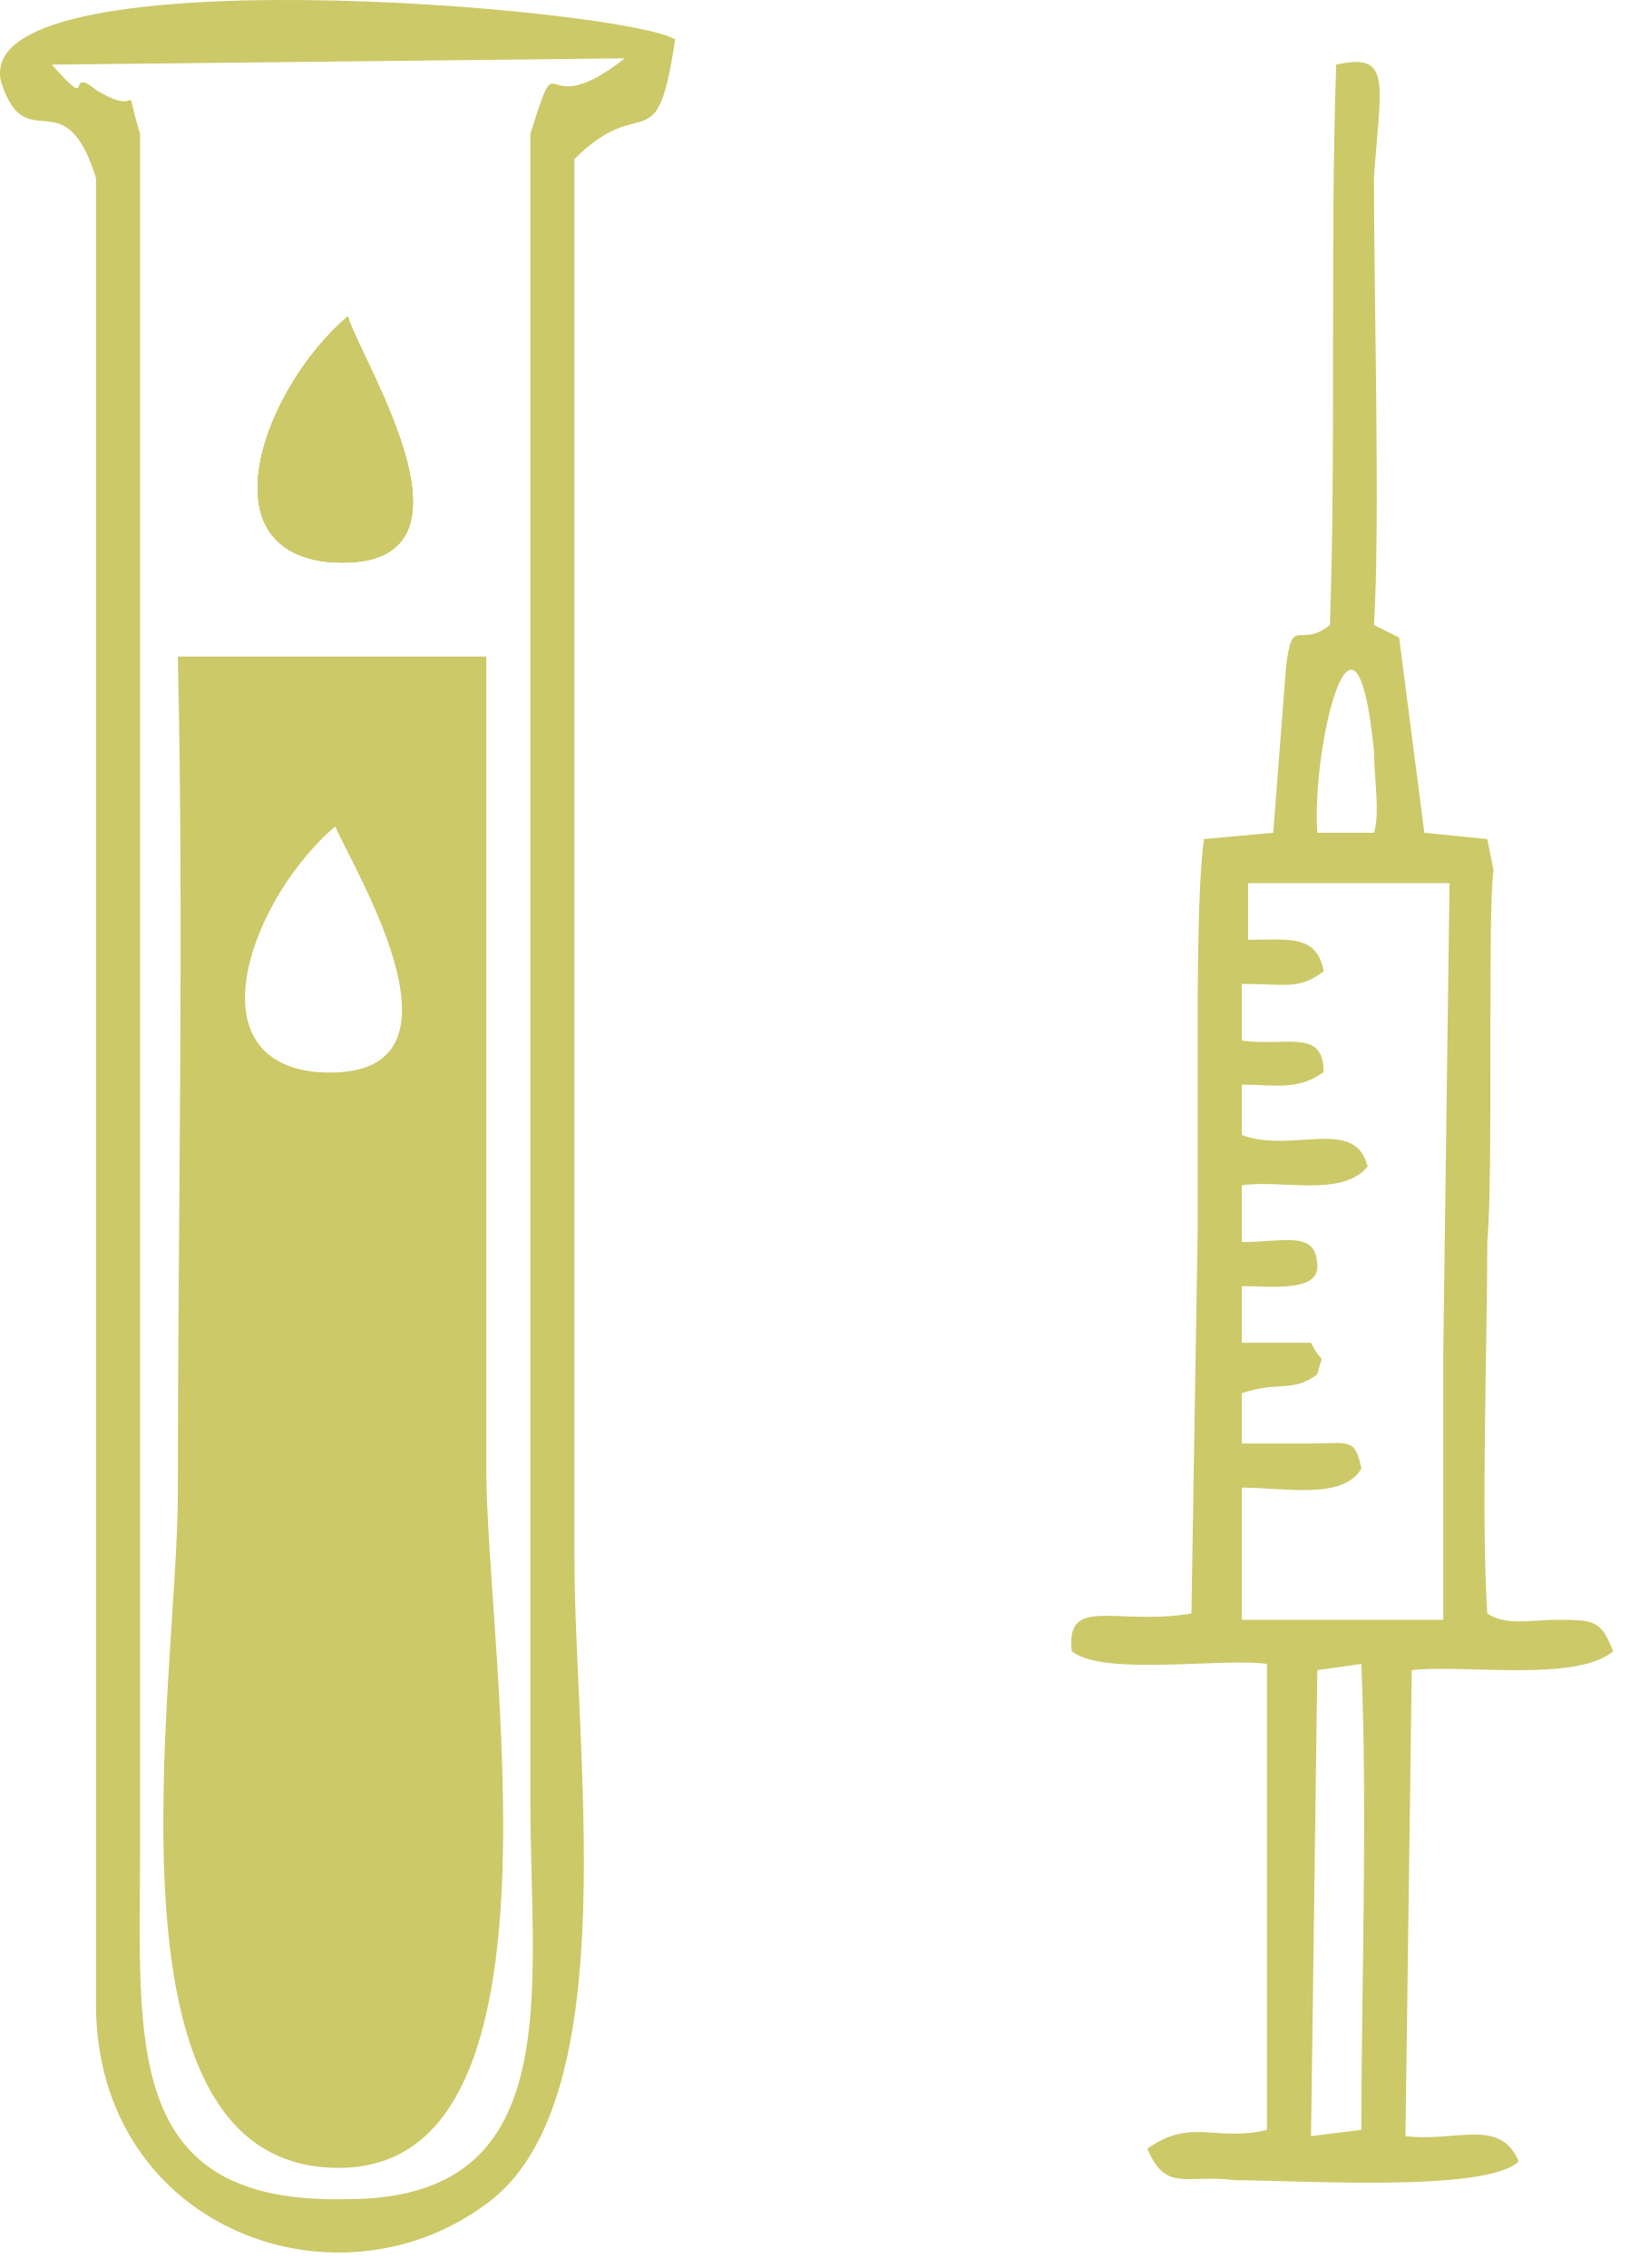
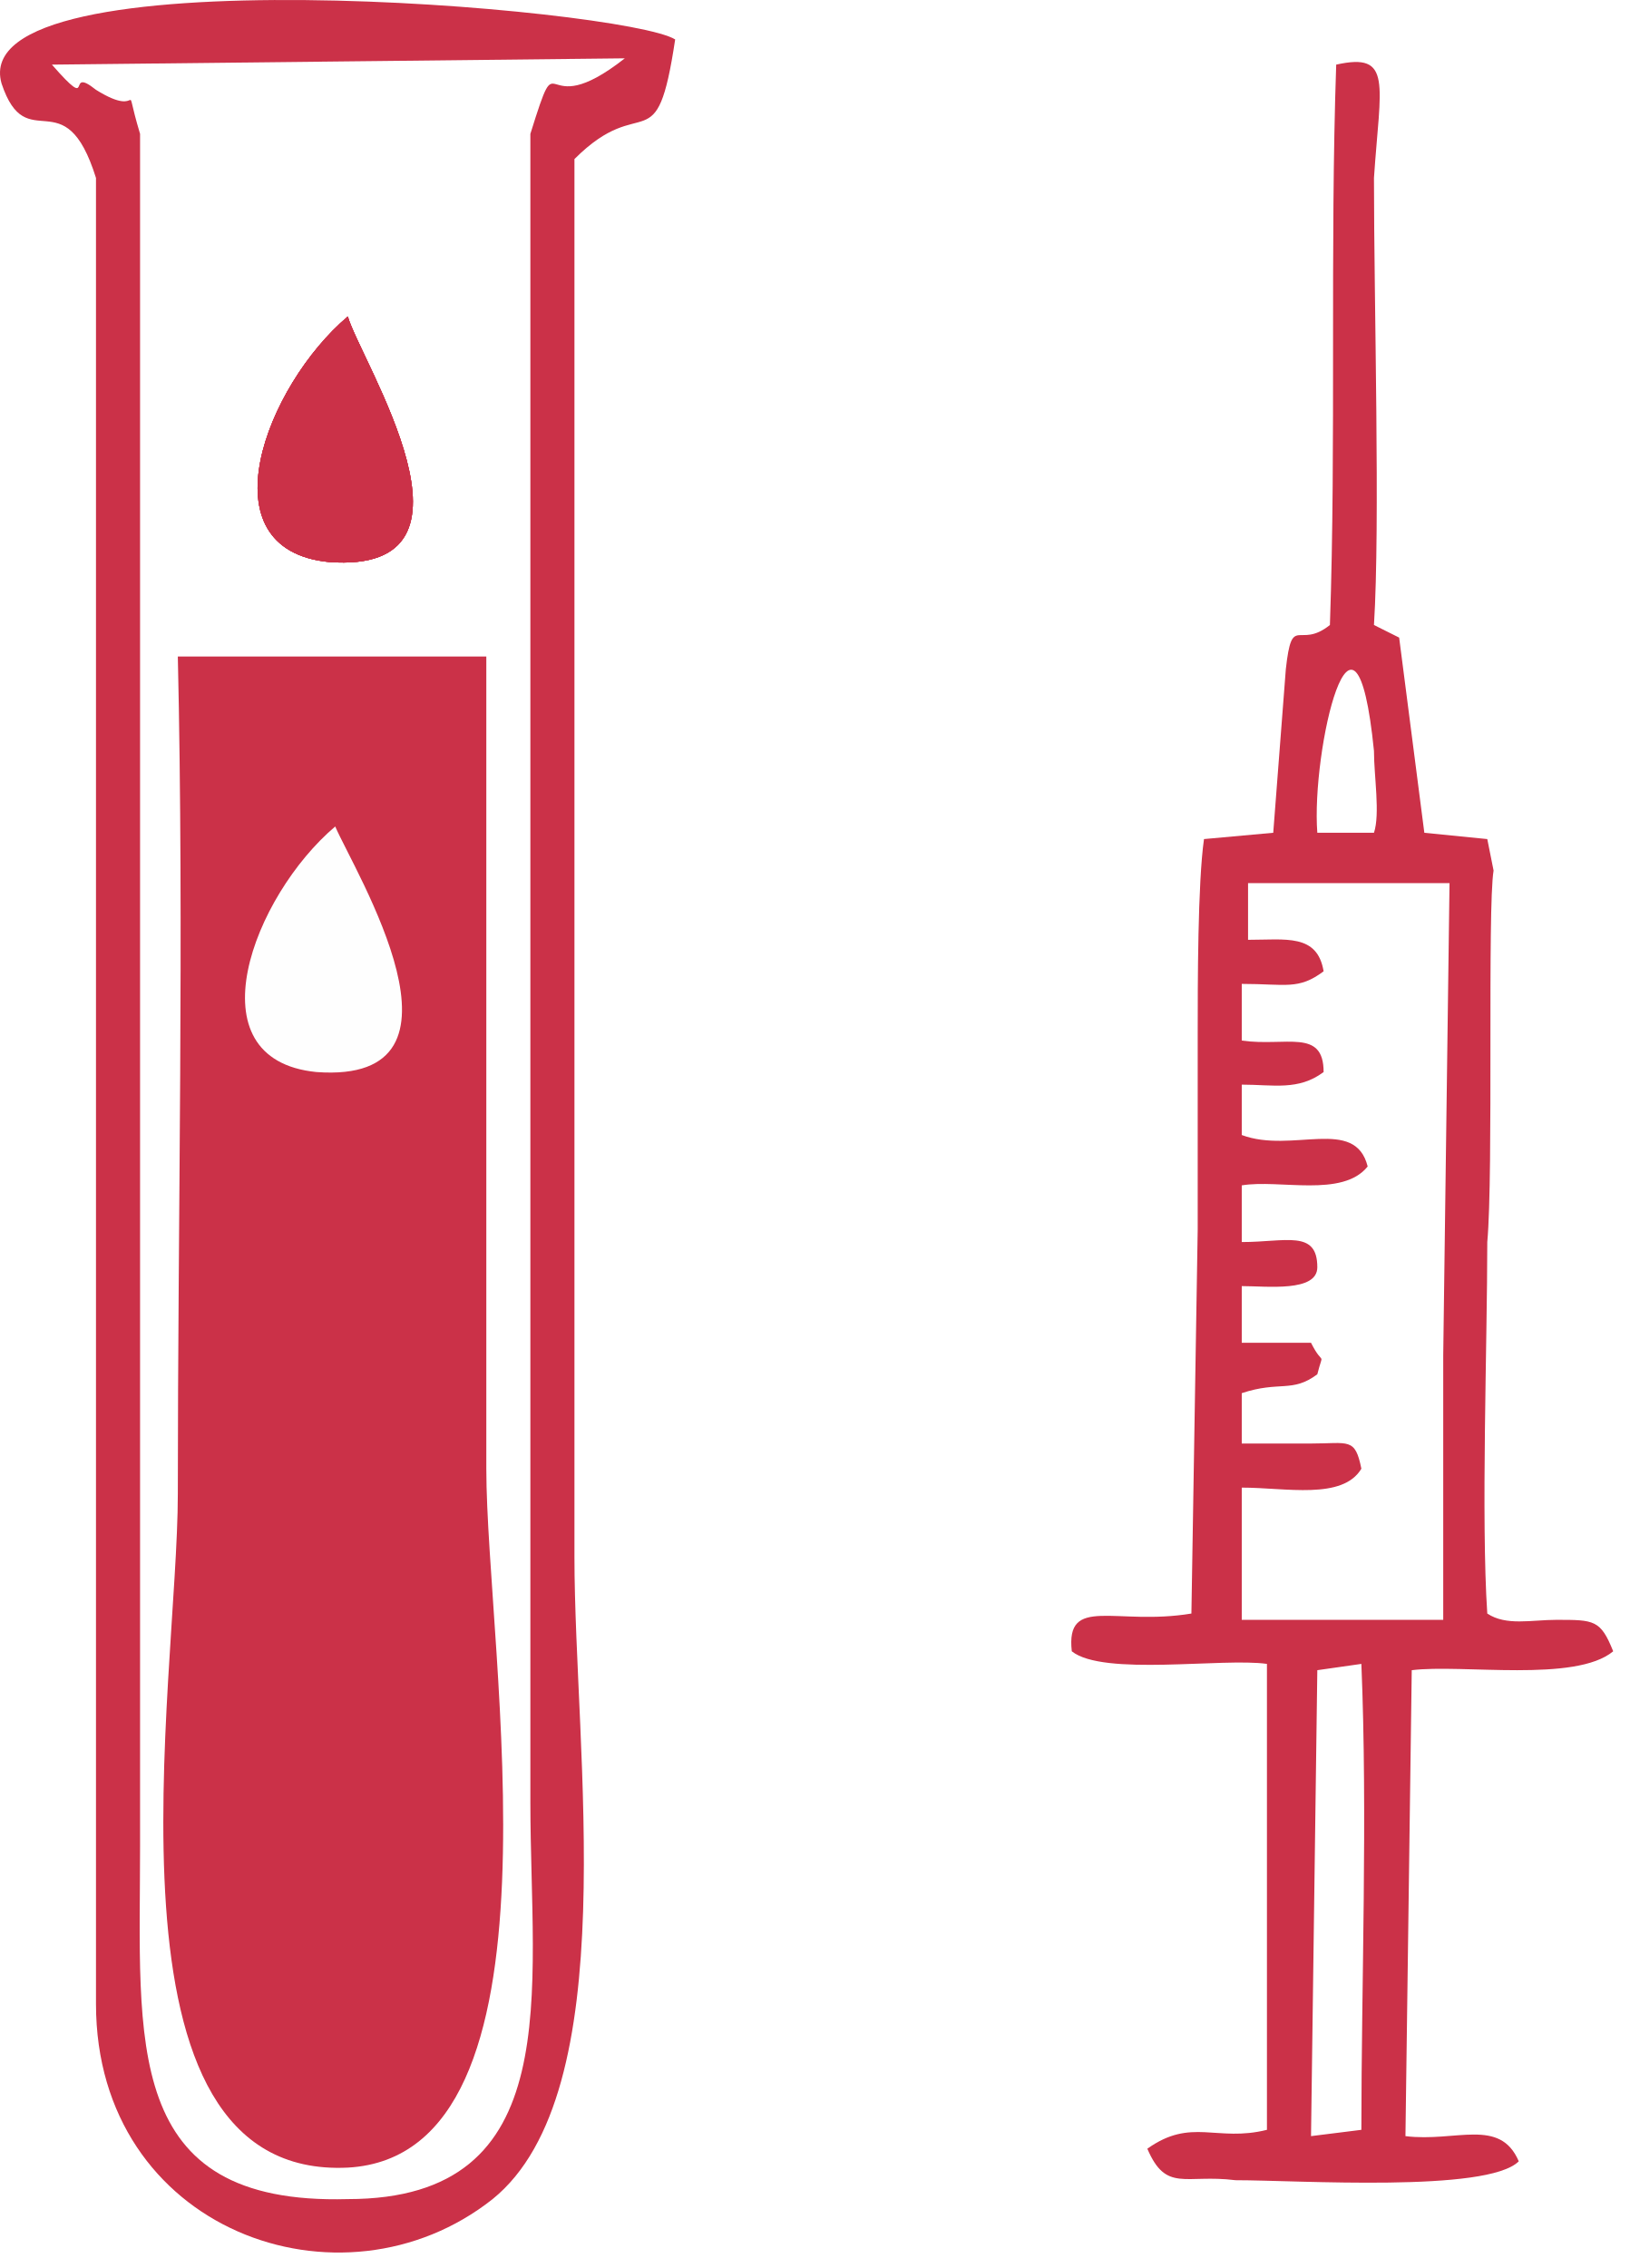
<svg xmlns="http://www.w3.org/2000/svg" width="74" height="103" viewBox="0 0 74 103" fill="none">
-   <path fill-rule="evenodd" clip-rule="evenodd" d="M8.077 29.814C8.363 42.396 8.077 55.263 8.077 67.845C8.077 76.423 4.074 99.013 15.798 98.441C26.092 97.869 22.089 74.994 22.089 66.701C22.089 54.405 22.089 42.11 22.089 29.814H8.077Z" fill="#CCC968" />
-   <path fill-rule="evenodd" clip-rule="evenodd" d="M2.358 2.935L28.38 2.649C24.376 5.794 25.52 1.505 24.09 6.08V81.856C24.09 90.435 25.806 99.871 15.798 99.871C5.504 100.157 6.362 92.722 6.362 83.858V6.08C5.504 3.221 6.648 5.509 4.36 4.079C2.93 2.935 4.36 5.223 2.358 2.935ZM4.36 8.082V91.007C4.36 101.301 15.512 105.304 22.375 99.871C28.38 95.01 26.092 79.569 26.092 70.704C26.092 49.544 26.092 28.384 26.092 7.224C29.237 4.079 29.809 7.51 30.667 1.791C28.38 0.361 -1.645 -2.212 0.071 3.793C1.215 7.224 2.93 3.507 4.36 8.082Z" fill="#CCC968" />
-   <path fill-rule="evenodd" clip-rule="evenodd" d="M15.798 14.373C12.081 17.518 9.221 24.953 14.94 25.525C22.661 26.097 16.37 16.374 15.798 14.373Z" fill="#CCC968" />
-   <path fill-rule="evenodd" clip-rule="evenodd" d="M15.798 14.373C12.081 17.518 9.221 24.953 14.94 25.525C22.661 26.097 16.37 16.374 15.798 14.373Z" fill="#CCC968" />
-   <path fill-rule="evenodd" clip-rule="evenodd" d="M15.798 14.373C12.081 17.518 9.221 24.953 14.94 25.525C22.661 26.097 16.37 16.374 15.798 14.373Z" fill="#CCC968" />
-   <path fill-rule="evenodd" clip-rule="evenodd" d="M15.798 14.373C12.081 17.518 9.221 24.953 14.94 25.525C22.661 26.097 16.37 16.374 15.798 14.373Z" fill="#CCC968" />
+   <path fill-rule="evenodd" clip-rule="evenodd" d="M8.077 29.814C8.363 42.396 8.077 55.263 8.077 67.845C8.077 76.423 4.074 99.013 15.798 98.441C26.092 97.869 22.089 74.994 22.089 66.701C22.089 54.405 22.089 42.11 22.089 29.814H8.077Z" fill="#CB3148" />
+   <path fill-rule="evenodd" clip-rule="evenodd" d="M2.358 2.935L28.38 2.649C24.376 5.794 25.52 1.505 24.09 6.08V81.856C24.09 90.435 25.806 99.871 15.798 99.871C5.504 100.157 6.362 92.722 6.362 83.858V6.08C5.504 3.221 6.648 5.509 4.36 4.079C2.93 2.935 4.36 5.223 2.358 2.935ZM4.36 8.082V91.007C4.36 101.301 15.512 105.304 22.375 99.871C28.38 95.01 26.092 79.569 26.092 70.704C26.092 49.544 26.092 28.384 26.092 7.224C29.237 4.079 29.809 7.51 30.667 1.791C28.38 0.361 -1.645 -2.212 0.071 3.793C1.215 7.224 2.93 3.507 4.36 8.082Z" fill="#CB3148" />
+   <path fill-rule="evenodd" clip-rule="evenodd" d="M15.798 14.373C12.081 17.518 9.221 24.953 14.94 25.525C22.661 26.097 16.37 16.374 15.798 14.373Z" fill="#CB3148" />
+   <path fill-rule="evenodd" clip-rule="evenodd" d="M15.798 14.373C12.081 17.518 9.221 24.953 14.94 25.525C22.661 26.097 16.37 16.374 15.798 14.373Z" fill="#CB3148" />
+   <path fill-rule="evenodd" clip-rule="evenodd" d="M15.798 14.373C12.081 17.518 9.221 24.953 14.94 25.525C22.661 26.097 16.37 16.374 15.798 14.373Z" fill="#CB3148" />
+   <path fill-rule="evenodd" clip-rule="evenodd" d="M15.798 14.373C12.081 17.518 9.221 24.953 14.94 25.525C22.661 26.097 16.37 16.374 15.798 14.373Z" fill="#CB3148" />
  <path fill-rule="evenodd" clip-rule="evenodd" d="M15.226 37.534C11.509 40.68 8.649 48.114 14.368 48.686C22.089 49.258 16.084 39.536 15.226 37.534Z" fill="#FEFEFE" />
-   <path fill-rule="evenodd" clip-rule="evenodd" d="M62.407 37.82H59.834C59.548 34.103 61.549 25.525 62.407 34.103C62.407 35.247 62.693 36.962 62.407 37.82ZM59.548 60.982H56.402V58.408C57.546 58.408 59.834 58.694 59.834 57.551C59.834 55.835 58.404 56.407 56.402 56.407V53.833C58.118 53.547 60.977 54.405 62.121 52.975C61.549 50.688 58.69 52.404 56.402 51.546V49.258C57.832 49.258 58.976 49.544 60.12 48.686C60.12 46.685 58.404 47.543 56.402 47.257V44.683C58.404 44.683 58.976 44.969 60.12 44.111C59.834 42.395 58.404 42.681 56.688 42.681V40.108H65.839L65.553 61.554V73.564H56.402V67.559C58.404 67.559 60.977 68.131 61.835 66.701C61.549 65.271 61.264 65.557 59.548 65.557C58.404 65.557 57.546 65.557 56.402 65.557V63.27C58.118 62.698 58.69 63.27 59.834 62.412C60.12 61.268 60.12 62.126 59.548 60.982ZM59.834 75.851L61.835 75.565C62.121 82.428 61.835 90.149 61.835 96.725L59.548 97.011L59.834 75.851ZM68.984 98.155C68.126 96.153 66.124 97.297 63.837 97.011L64.123 75.851C66.41 75.565 71.558 76.423 73.273 74.993C72.701 73.564 72.415 73.564 70.7 73.564C69.556 73.564 68.412 73.85 67.554 73.278C67.268 68.989 67.554 60.982 67.554 56.407C67.84 53.261 67.554 41.252 67.84 39.536L67.554 38.106L64.695 37.82L63.551 28.956L62.407 28.384C62.693 23.809 62.407 13.801 62.407 8.082C62.693 3.793 63.265 2.363 60.692 2.935C60.406 11.227 60.692 20.092 60.406 28.384C58.976 29.528 58.69 27.812 58.404 30.386L57.832 37.82L54.687 38.106C54.401 40.108 54.401 44.683 54.401 46.971C54.401 49.544 54.401 52.69 54.401 55.835L54.115 73.278C50.683 73.85 48.396 72.42 48.682 74.993C50.111 76.137 55.544 75.279 57.546 75.565V96.725C55.259 97.297 54.115 96.153 52.113 97.583C52.971 99.585 53.829 98.727 56.116 99.013C58.976 99.013 67.554 99.585 68.984 98.155Z" fill="#CCC968" />
+   <path fill-rule="evenodd" clip-rule="evenodd" d="M62.407 37.82H59.834C59.548 34.103 61.549 25.525 62.407 34.103C62.407 35.247 62.693 36.962 62.407 37.82ZM59.548 60.982H56.402V58.408C57.546 58.408 59.834 58.694 59.834 57.551C59.834 55.835 58.404 56.407 56.402 56.407V53.833C58.118 53.547 60.977 54.405 62.121 52.975C61.549 50.688 58.69 52.404 56.402 51.546V49.258C57.832 49.258 58.976 49.544 60.12 48.686C60.12 46.685 58.404 47.543 56.402 47.257V44.683C58.404 44.683 58.976 44.969 60.12 44.111C59.834 42.395 58.404 42.681 56.688 42.681V40.108H65.839L65.553 61.554V73.564H56.402V67.559C58.404 67.559 60.977 68.131 61.835 66.701C61.549 65.271 61.264 65.557 59.548 65.557C58.404 65.557 57.546 65.557 56.402 65.557V63.27C58.118 62.698 58.69 63.27 59.834 62.412C60.12 61.268 60.12 62.126 59.548 60.982ZM59.834 75.851L61.835 75.565C62.121 82.428 61.835 90.149 61.835 96.725L59.548 97.011L59.834 75.851ZM68.984 98.155C68.126 96.153 66.124 97.297 63.837 97.011L64.123 75.851C66.41 75.565 71.558 76.423 73.273 74.993C72.701 73.564 72.415 73.564 70.7 73.564C69.556 73.564 68.412 73.85 67.554 73.278C67.268 68.989 67.554 60.982 67.554 56.407C67.84 53.261 67.554 41.252 67.84 39.536L67.554 38.106L64.695 37.82L63.551 28.956L62.407 28.384C62.693 23.809 62.407 13.801 62.407 8.082C62.693 3.793 63.265 2.363 60.692 2.935C60.406 11.227 60.692 20.092 60.406 28.384C58.976 29.528 58.69 27.812 58.404 30.386L57.832 37.82L54.687 38.106C54.401 40.108 54.401 44.683 54.401 46.971C54.401 49.544 54.401 52.69 54.401 55.835L54.115 73.278C50.683 73.85 48.396 72.42 48.682 74.993C50.111 76.137 55.544 75.279 57.546 75.565V96.725C55.259 97.297 54.115 96.153 52.113 97.583C52.971 99.585 53.829 98.727 56.116 99.013C58.976 99.013 67.554 99.585 68.984 98.155Z" fill="#CB3148" />
</svg>
